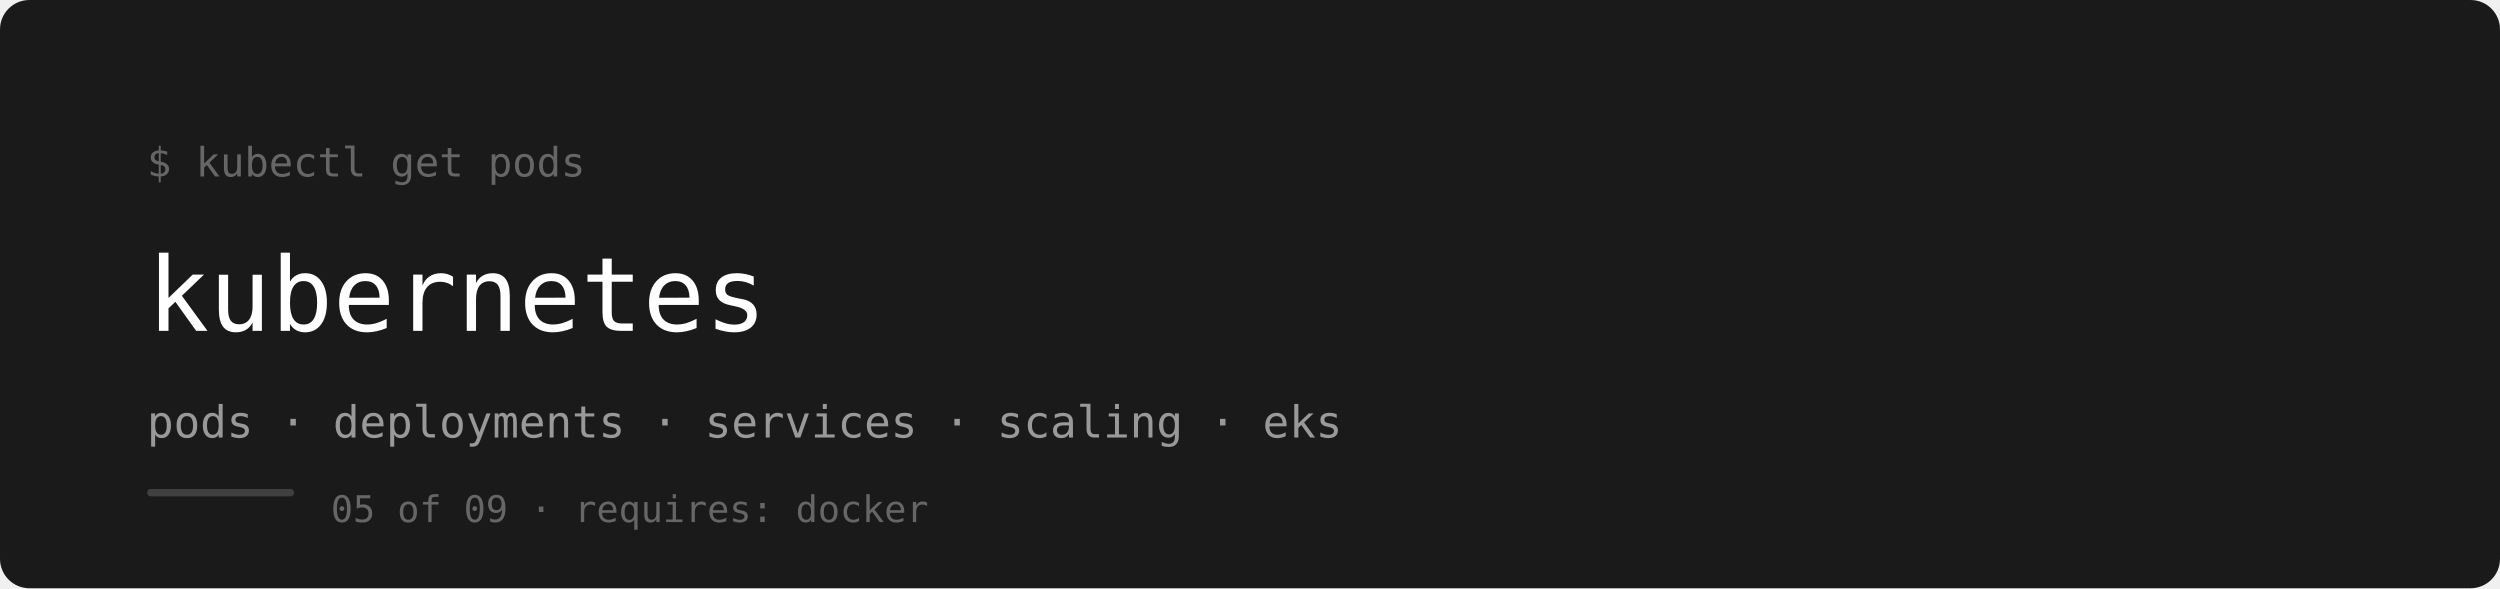
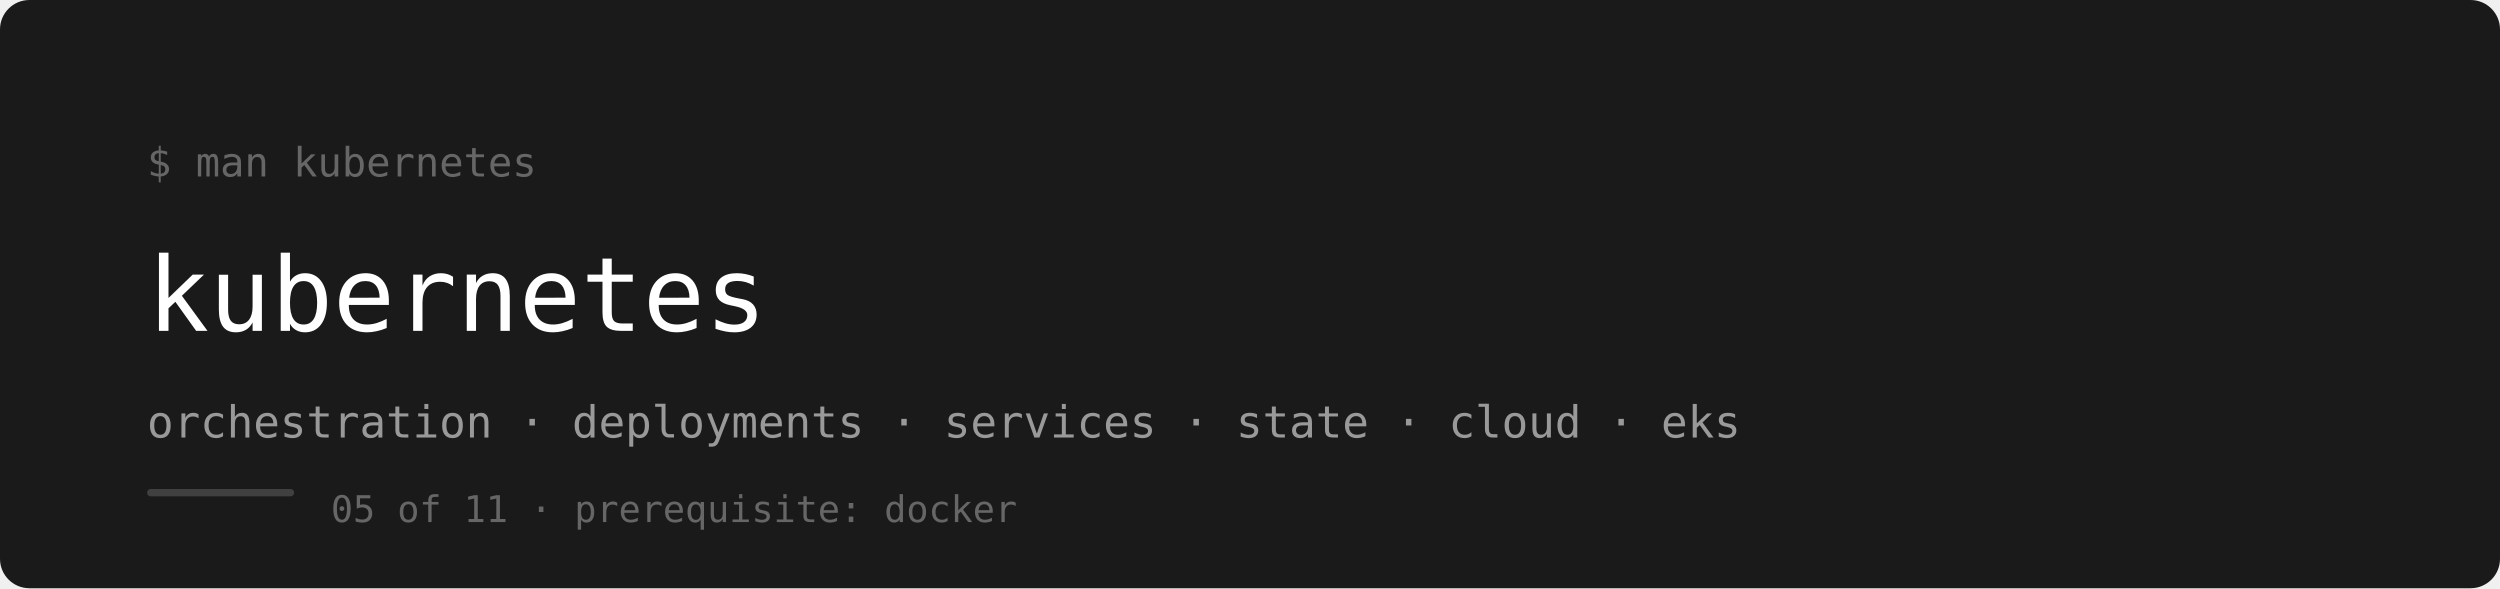
<svg xmlns="http://www.w3.org/2000/svg" width="100%" viewBox="0 0 680 160">
  <rect x="0" y="0" width="680" height="160" rx="8" fill="#1a1a1a" />
-   <text x="40" y="48" font-family="monospace" font-size="11" fill="#666666">$ kubectl get pods</text>
+   <text x="40" y="48" font-family="monospace" font-size="11" fill="#666666">$ man kubernetes</text>
  <text x="40" y="90" font-family="monospace" font-size="28" fill="#ffffff" font-weight="500">kubernetes</text>
-   <text x="40" y="119" font-family="monospace" font-size="12" fill="#999999">pods · deployments · services · scaling · eks</text>
+   <text x="40" y="119" font-family="monospace" font-size="12" fill="#999999">orchestration · deployments · services · state · cloud · eks</text>
  <rect x="40" y="133" width="40" height="2" rx="1" fill="#666666" opacity="0.5" />
-   <text x="90" y="142" font-family="monospace" font-size="10" fill="#666666">05 of 09 · requires: docker</text>
+   <text x="90" y="142" font-family="monospace" font-size="10" fill="#666666">05 of 11 · prerequisite: docker</text>
</svg>
